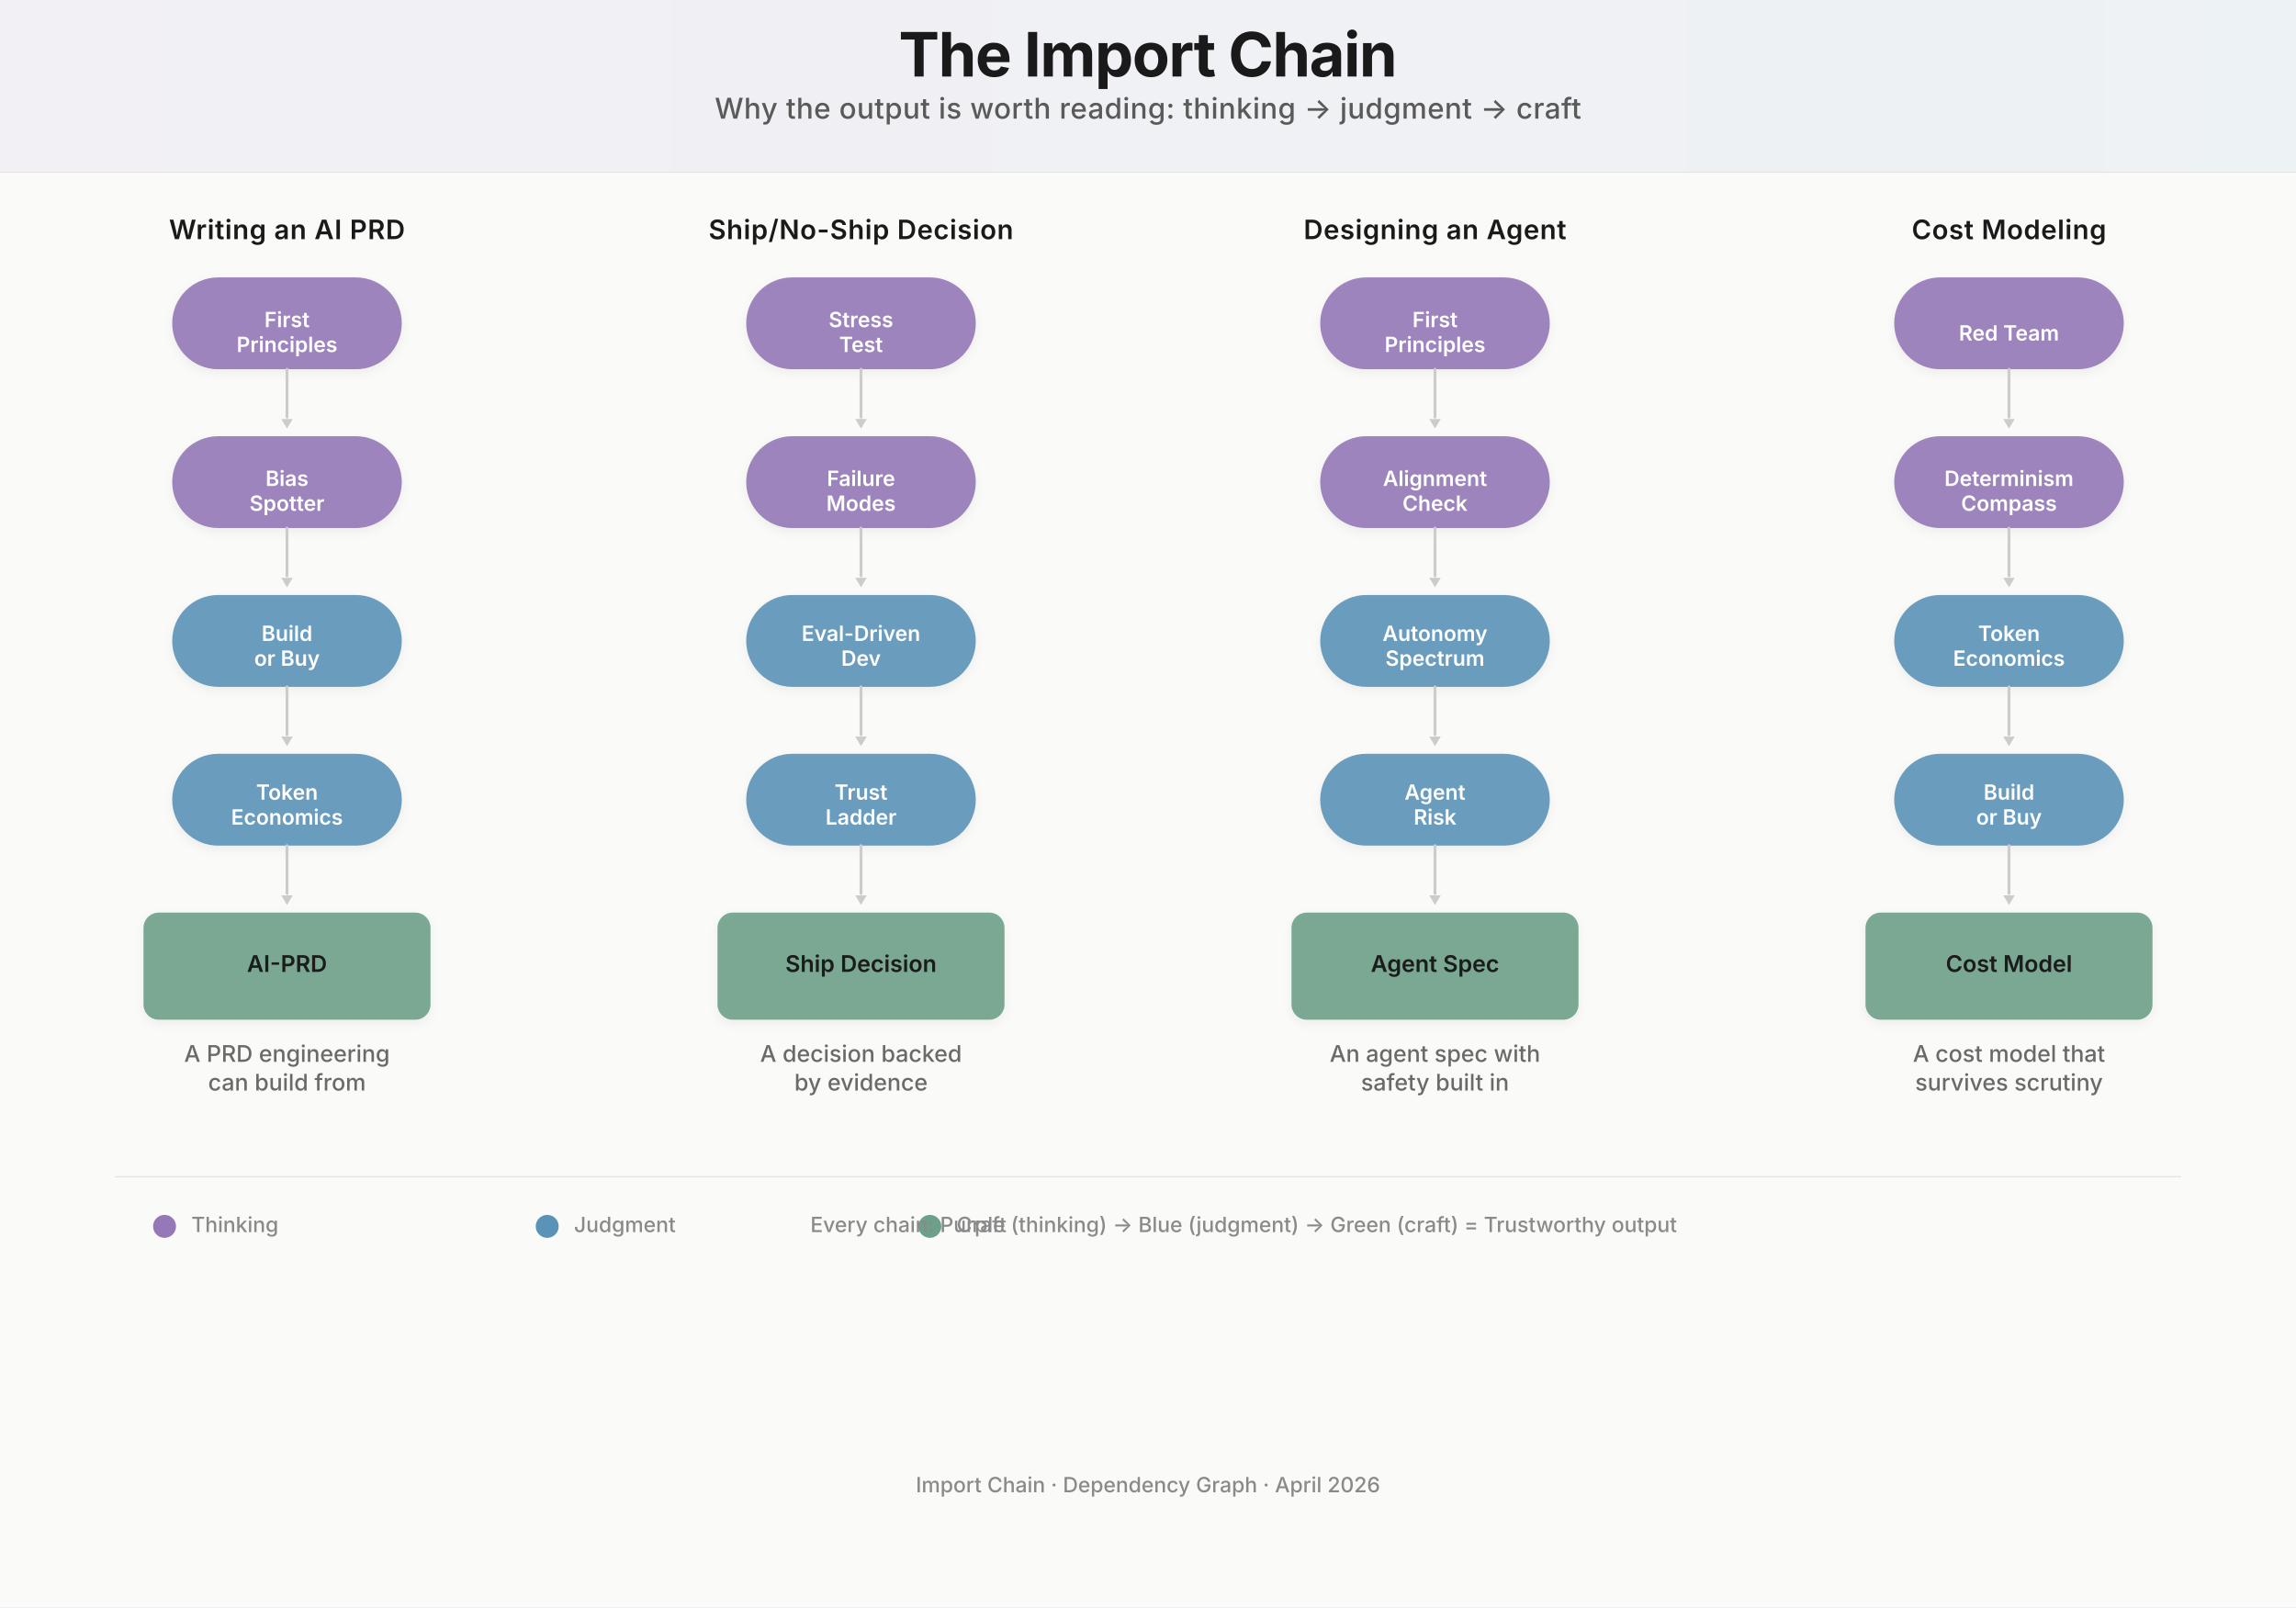
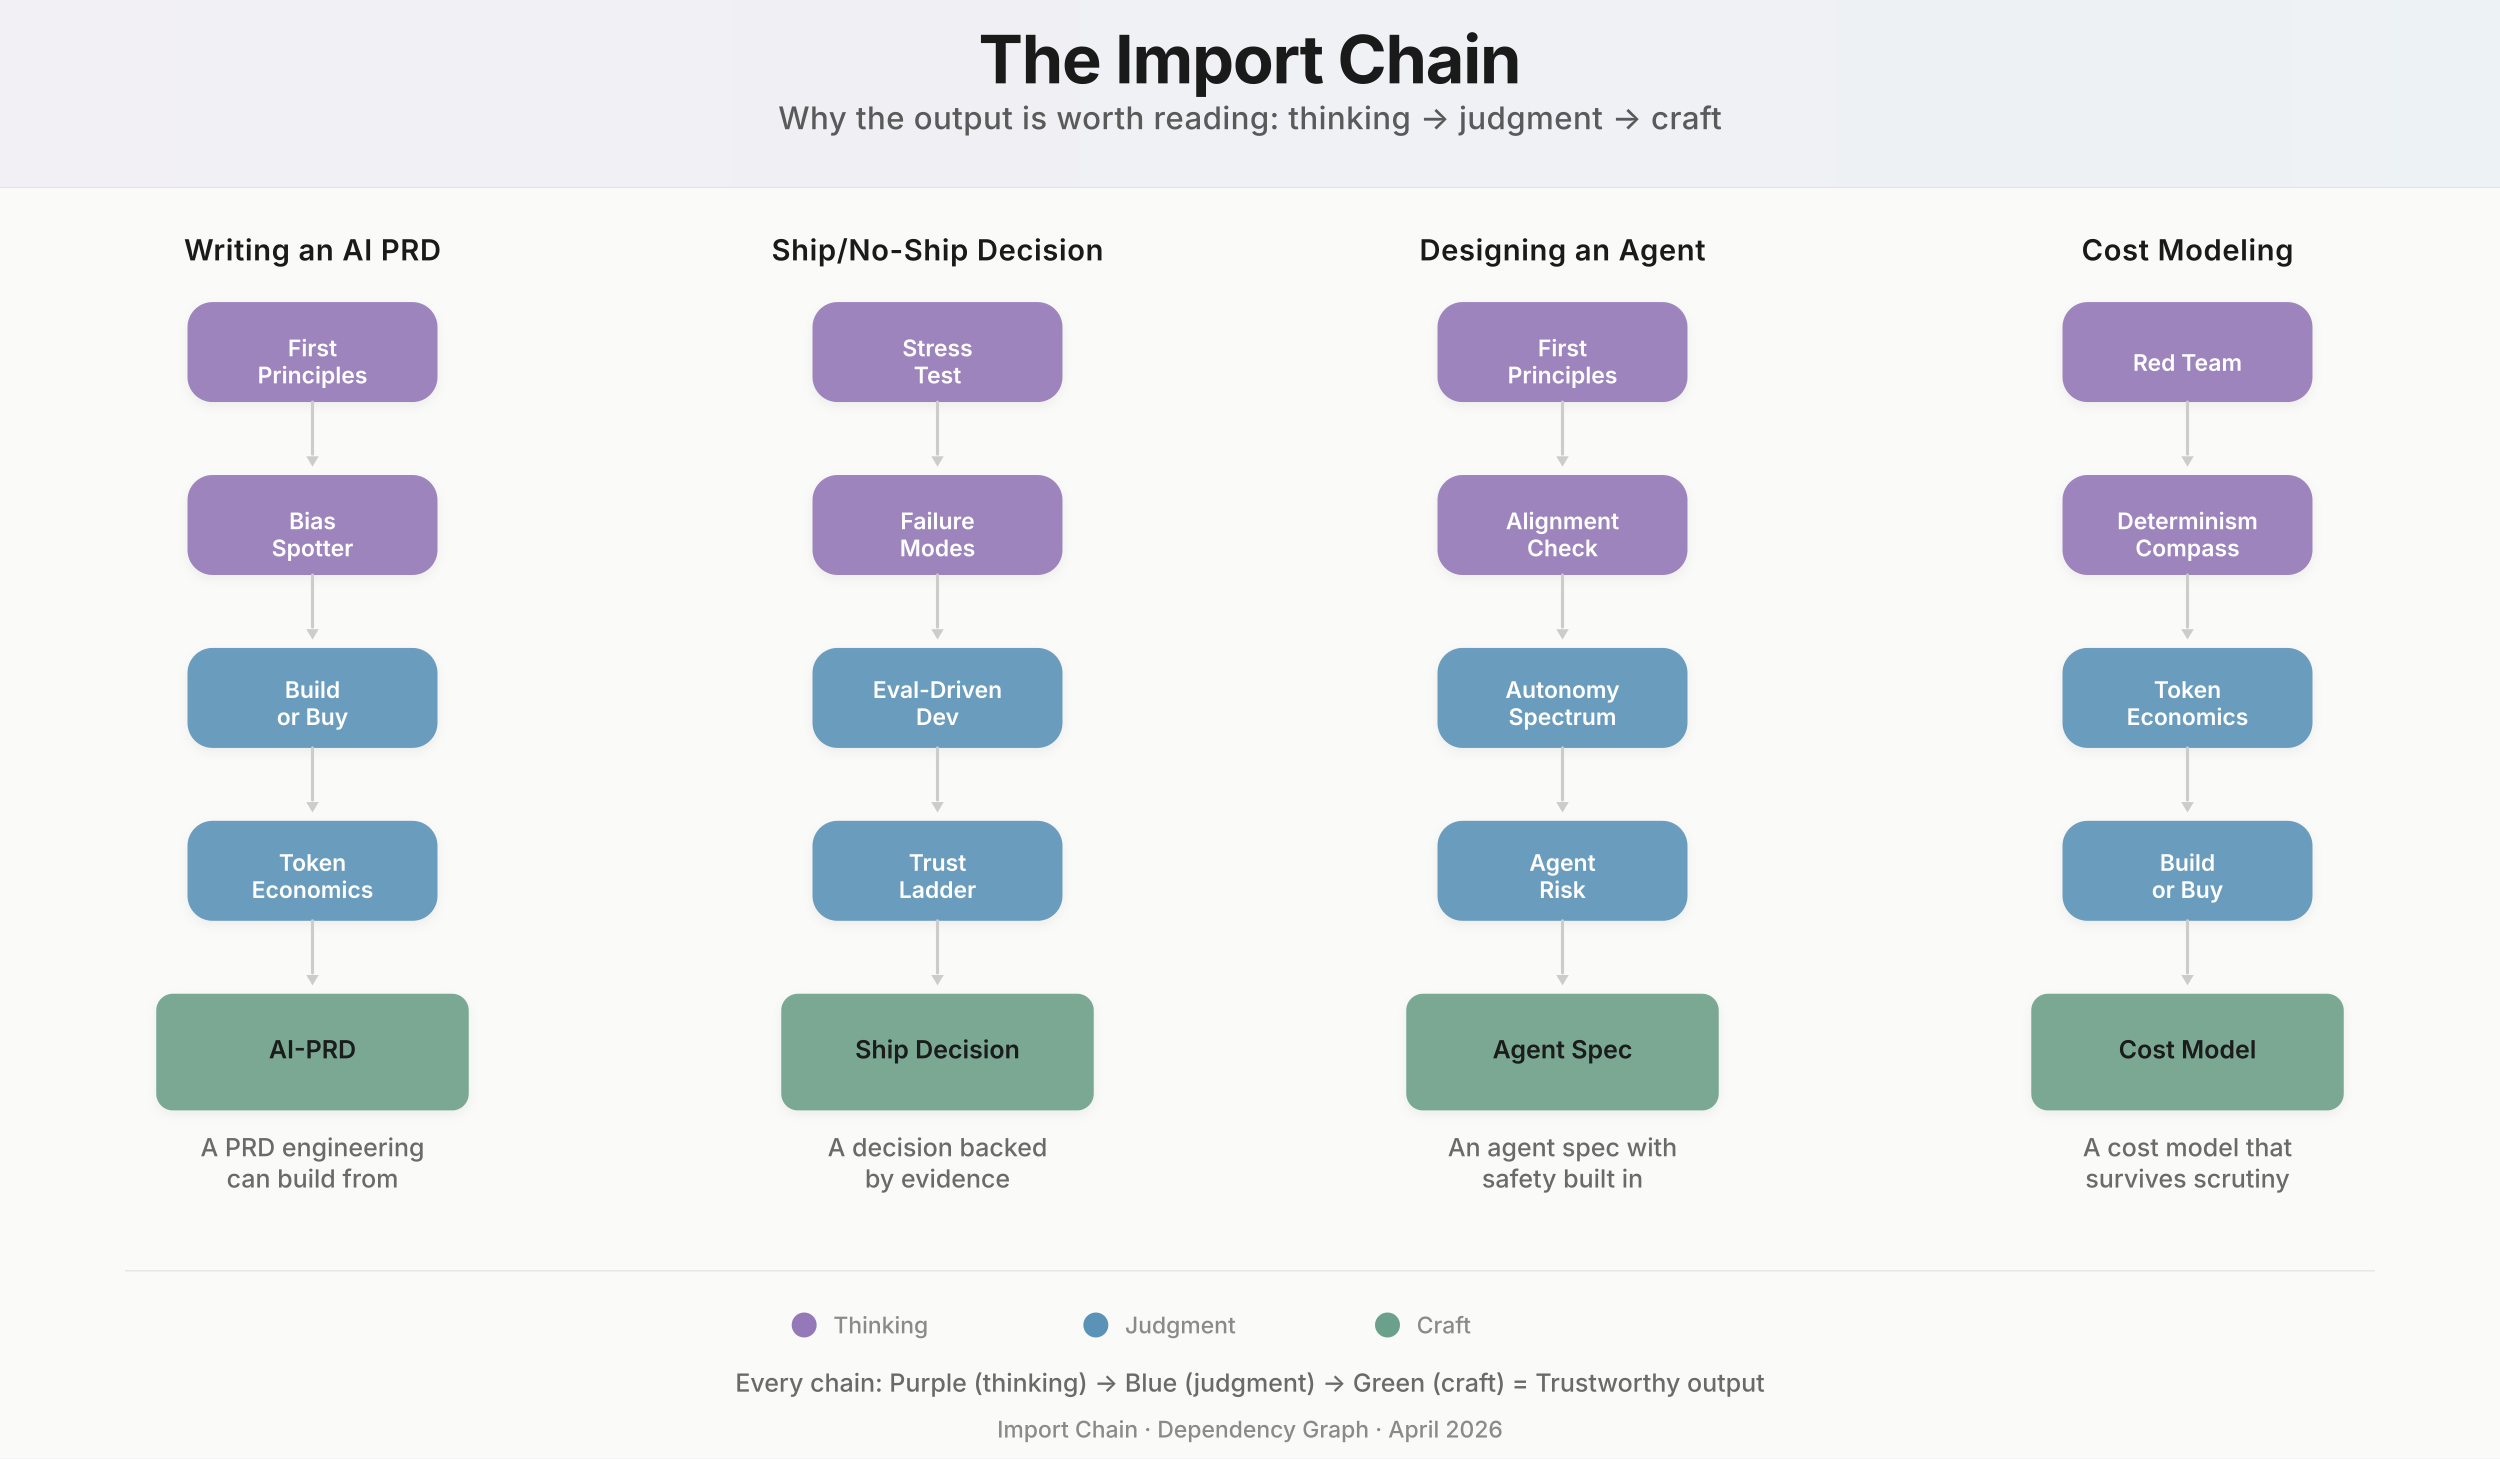
- <svg xmlns="http://www.w3.org/2000/svg" viewBox="0 0 1200 840" width="1200" height="840" role="img" aria-label="How skills compose: every output becomes the next skill's input without translation loss.">
+ <svg xmlns="http://www.w3.org/2000/svg" viewBox="0 0 1200 700" width="1200" height="700" role="img" aria-label="How skills compose: every output becomes the next skill's input without translation loss.">
  <defs>
    <filter id="softShadow" x="-50%" y="-50%" width="200%" height="200%">
      <feDropShadow dx="0" dy="2" stdDeviation="2.5" flood-opacity="0.06" />
    </filter>
    <linearGradient id="titleGrad" x1="0%" y1="0%" x2="100%" y2="0%">
      <stop offset="0%" stop-color="#9478B8" stop-opacity="0.08" />
      <stop offset="100%" stop-color="#5B92B8" stop-opacity="0.08" />
    </linearGradient>
  </defs>
-   <rect width="1200" height="840" fill="#FAFAF8" />
+   <rect width="1200" height="700" fill="#FAFAF8" />
  <rect width="1200" height="90" fill="url(#titleGrad)" />
  <line x1="0" y1="90" x2="1200" y2="90" stroke="#D4D0CC" stroke-width="0.5" opacity="0.5" />
  <text x="600" y="40" font-family="Inter, Segoe UI, sans-serif" font-size="32" font-weight="700" fill="#1A1A1A" letter-spacing="-0.6" text-anchor="middle">The Import Chain</text>
  <text x="600" y="62" font-family="Inter, Segoe UI, sans-serif" font-size="15" font-weight="500" fill="#5A5A5A" letter-spacing="0.2" text-anchor="middle">Why the output is worth reading: thinking → judgment → craft</text>
  <g id="columns">
    <g id="col1">
      <text x="150" y="125" font-family="Inter, Segoe UI, sans-serif" font-size="14" font-weight="600" fill="#1A1A1A" text-anchor="middle" letter-spacing="0.3">Writing an AI PRD</text>
      <g filter="url(#softShadow)">
-         <rect x="90" y="145" width="120" height="48" rx="24" fill="#9478B8" opacity="0.9" />
+         <rect x="90" y="145" width="120" height="48" rx="12" fill="#9478B8" opacity="0.9" />
        <text x="150" y="171" font-family="Inter, Segoe UI, sans-serif" font-size="11" font-weight="600" fill="#FFFFFF" text-anchor="middle">First</text>
        <text x="150" y="184" font-family="Inter, Segoe UI, sans-serif" font-size="11" font-weight="600" fill="#FFFFFF" text-anchor="middle">Principles</text>
      </g>
      <path d="M 150 193 L 150 218" stroke="#CCCCCC" stroke-width="1.5" fill="none" stroke-linecap="round" />
      <polygon points="150,224 147,219 153,219" fill="#CCCCCC" />
      <g filter="url(#softShadow)">
-         <rect x="90" y="228" width="120" height="48" rx="24" fill="#9478B8" opacity="0.9" />
+         <rect x="90" y="228" width="120" height="48" rx="12" fill="#9478B8" opacity="0.9" />
        <text x="150" y="254" font-family="Inter, Segoe UI, sans-serif" font-size="11" font-weight="600" fill="#FFFFFF" text-anchor="middle">Bias</text>
        <text x="150" y="267" font-family="Inter, Segoe UI, sans-serif" font-size="11" font-weight="600" fill="#FFFFFF" text-anchor="middle">Spotter</text>
      </g>
      <path d="M 150 276 L 150 301" stroke="#CCCCCC" stroke-width="1.5" fill="none" stroke-linecap="round" />
      <polygon points="150,307 147,302 153,302" fill="#CCCCCC" />
      <g filter="url(#softShadow)">
-         <rect x="90" y="311" width="120" height="48" rx="24" fill="#5B92B8" opacity="0.9" />
+         <rect x="90" y="311" width="120" height="48" rx="12" fill="#5B92B8" opacity="0.9" />
        <text x="150" y="335" font-family="Inter, Segoe UI, sans-serif" font-size="11" font-weight="600" fill="#FFFFFF" text-anchor="middle">Build</text>
        <text x="150" y="348" font-family="Inter, Segoe UI, sans-serif" font-size="11" font-weight="600" fill="#FFFFFF" text-anchor="middle">or Buy</text>
      </g>
      <path d="M 150 359 L 150 384" stroke="#CCCCCC" stroke-width="1.5" fill="none" stroke-linecap="round" />
      <polygon points="150,390 147,385 153,385" fill="#CCCCCC" />
      <g filter="url(#softShadow)">
-         <rect x="90" y="394" width="120" height="48" rx="24" fill="#5B92B8" opacity="0.9" />
+         <rect x="90" y="394" width="120" height="48" rx="12" fill="#5B92B8" opacity="0.9" />
        <text x="150" y="418" font-family="Inter, Segoe UI, sans-serif" font-size="11" font-weight="600" fill="#FFFFFF" text-anchor="middle">Token</text>
        <text x="150" y="431" font-family="Inter, Segoe UI, sans-serif" font-size="11" font-weight="600" fill="#FFFFFF" text-anchor="middle">Economics</text>
      </g>
      <path d="M 150 442 L 150 467" stroke="#CCCCCC" stroke-width="1.5" fill="none" stroke-linecap="round" />
      <polygon points="150,473 147,468 153,468" fill="#CCCCCC" />
      <g filter="url(#softShadow)">
        <rect x="75" y="477" width="150" height="56" rx="8" fill="#6BA08A" opacity="0.9" />
        <text x="150" y="508" font-family="Inter, Segoe UI, sans-serif" font-size="12" font-weight="600" fill="#1A1A1A" text-anchor="middle">AI-PRD</text>
      </g>
      <text x="150" y="555" font-family="Inter, Segoe UI, sans-serif" font-size="12" font-weight="500" fill="#6A6A6A" text-anchor="middle">A PRD engineering</text>
      <text x="150" y="570" font-family="Inter, Segoe UI, sans-serif" font-size="12" font-weight="500" fill="#6A6A6A" text-anchor="middle">can build from</text>
    </g>
    <g id="col2">
      <text x="450" y="125" font-family="Inter, Segoe UI, sans-serif" font-size="14" font-weight="600" fill="#1A1A1A" text-anchor="middle" letter-spacing="0.3">Ship/No-Ship Decision</text>
      <g filter="url(#softShadow)">
-         <rect x="390" y="145" width="120" height="48" rx="24" fill="#9478B8" opacity="0.9" />
+         <rect x="390" y="145" width="120" height="48" rx="12" fill="#9478B8" opacity="0.9" />
        <text x="450" y="171" font-family="Inter, Segoe UI, sans-serif" font-size="11" font-weight="600" fill="#FFFFFF" text-anchor="middle">Stress</text>
        <text x="450" y="184" font-family="Inter, Segoe UI, sans-serif" font-size="11" font-weight="600" fill="#FFFFFF" text-anchor="middle">Test</text>
      </g>
      <path d="M 450 193 L 450 218" stroke="#CCCCCC" stroke-width="1.5" fill="none" stroke-linecap="round" />
      <polygon points="450,224 447,219 453,219" fill="#CCCCCC" />
      <g filter="url(#softShadow)">
-         <rect x="390" y="228" width="120" height="48" rx="24" fill="#9478B8" opacity="0.9" />
+         <rect x="390" y="228" width="120" height="48" rx="12" fill="#9478B8" opacity="0.9" />
        <text x="450" y="254" font-family="Inter, Segoe UI, sans-serif" font-size="11" font-weight="600" fill="#FFFFFF" text-anchor="middle">Failure</text>
        <text x="450" y="267" font-family="Inter, Segoe UI, sans-serif" font-size="11" font-weight="600" fill="#FFFFFF" text-anchor="middle">Modes</text>
      </g>
      <path d="M 450 276 L 450 301" stroke="#CCCCCC" stroke-width="1.5" fill="none" stroke-linecap="round" />
      <polygon points="450,307 447,302 453,302" fill="#CCCCCC" />
      <g filter="url(#softShadow)">
-         <rect x="390" y="311" width="120" height="48" rx="24" fill="#5B92B8" opacity="0.9" />
+         <rect x="390" y="311" width="120" height="48" rx="12" fill="#5B92B8" opacity="0.9" />
        <text x="450" y="335" font-family="Inter, Segoe UI, sans-serif" font-size="11" font-weight="600" fill="#FFFFFF" text-anchor="middle">Eval-Driven</text>
        <text x="450" y="348" font-family="Inter, Segoe UI, sans-serif" font-size="11" font-weight="600" fill="#FFFFFF" text-anchor="middle">Dev</text>
      </g>
      <path d="M 450 359 L 450 384" stroke="#CCCCCC" stroke-width="1.5" fill="none" stroke-linecap="round" />
      <polygon points="450,390 447,385 453,385" fill="#CCCCCC" />
      <g filter="url(#softShadow)">
-         <rect x="390" y="394" width="120" height="48" rx="24" fill="#5B92B8" opacity="0.9" />
+         <rect x="390" y="394" width="120" height="48" rx="12" fill="#5B92B8" opacity="0.9" />
        <text x="450" y="418" font-family="Inter, Segoe UI, sans-serif" font-size="11" font-weight="600" fill="#FFFFFF" text-anchor="middle">Trust</text>
        <text x="450" y="431" font-family="Inter, Segoe UI, sans-serif" font-size="11" font-weight="600" fill="#FFFFFF" text-anchor="middle">Ladder</text>
      </g>
      <path d="M 450 442 L 450 467" stroke="#CCCCCC" stroke-width="1.5" fill="none" stroke-linecap="round" />
      <polygon points="450,473 447,468 453,468" fill="#CCCCCC" />
      <g filter="url(#softShadow)">
        <rect x="375" y="477" width="150" height="56" rx="8" fill="#6BA08A" opacity="0.9" />
        <text x="450" y="508" font-family="Inter, Segoe UI, sans-serif" font-size="12" font-weight="600" fill="#1A1A1A" text-anchor="middle">Ship Decision</text>
      </g>
      <text x="450" y="555" font-family="Inter, Segoe UI, sans-serif" font-size="12" font-weight="500" fill="#6A6A6A" text-anchor="middle">A decision backed</text>
      <text x="450" y="570" font-family="Inter, Segoe UI, sans-serif" font-size="12" font-weight="500" fill="#6A6A6A" text-anchor="middle">by evidence</text>
    </g>
    <g id="col3">
      <text x="750" y="125" font-family="Inter, Segoe UI, sans-serif" font-size="14" font-weight="600" fill="#1A1A1A" text-anchor="middle" letter-spacing="0.3">Designing an Agent</text>
      <g filter="url(#softShadow)">
-         <rect x="690" y="145" width="120" height="48" rx="24" fill="#9478B8" opacity="0.9" />
+         <rect x="690" y="145" width="120" height="48" rx="12" fill="#9478B8" opacity="0.9" />
        <text x="750" y="171" font-family="Inter, Segoe UI, sans-serif" font-size="11" font-weight="600" fill="#FFFFFF" text-anchor="middle">First</text>
        <text x="750" y="184" font-family="Inter, Segoe UI, sans-serif" font-size="11" font-weight="600" fill="#FFFFFF" text-anchor="middle">Principles</text>
      </g>
      <path d="M 750 193 L 750 218" stroke="#CCCCCC" stroke-width="1.5" fill="none" stroke-linecap="round" />
      <polygon points="750,224 747,219 753,219" fill="#CCCCCC" />
      <g filter="url(#softShadow)">
-         <rect x="690" y="228" width="120" height="48" rx="24" fill="#9478B8" opacity="0.9" />
+         <rect x="690" y="228" width="120" height="48" rx="12" fill="#9478B8" opacity="0.9" />
        <text x="750" y="254" font-family="Inter, Segoe UI, sans-serif" font-size="11" font-weight="600" fill="#FFFFFF" text-anchor="middle">Alignment</text>
        <text x="750" y="267" font-family="Inter, Segoe UI, sans-serif" font-size="11" font-weight="600" fill="#FFFFFF" text-anchor="middle">Check</text>
      </g>
      <path d="M 750 276 L 750 301" stroke="#CCCCCC" stroke-width="1.5" fill="none" stroke-linecap="round" />
      <polygon points="750,307 747,302 753,302" fill="#CCCCCC" />
      <g filter="url(#softShadow)">
-         <rect x="690" y="311" width="120" height="48" rx="24" fill="#5B92B8" opacity="0.9" />
+         <rect x="690" y="311" width="120" height="48" rx="12" fill="#5B92B8" opacity="0.9" />
        <text x="750" y="335" font-family="Inter, Segoe UI, sans-serif" font-size="11" font-weight="600" fill="#FFFFFF" text-anchor="middle">Autonomy</text>
        <text x="750" y="348" font-family="Inter, Segoe UI, sans-serif" font-size="11" font-weight="600" fill="#FFFFFF" text-anchor="middle">Spectrum</text>
      </g>
      <path d="M 750 359 L 750 384" stroke="#CCCCCC" stroke-width="1.5" fill="none" stroke-linecap="round" />
      <polygon points="750,390 747,385 753,385" fill="#CCCCCC" />
      <g filter="url(#softShadow)">
-         <rect x="690" y="394" width="120" height="48" rx="24" fill="#5B92B8" opacity="0.9" />
+         <rect x="690" y="394" width="120" height="48" rx="12" fill="#5B92B8" opacity="0.9" />
        <text x="750" y="418" font-family="Inter, Segoe UI, sans-serif" font-size="11" font-weight="600" fill="#FFFFFF" text-anchor="middle">Agent</text>
        <text x="750" y="431" font-family="Inter, Segoe UI, sans-serif" font-size="11" font-weight="600" fill="#FFFFFF" text-anchor="middle">Risk</text>
      </g>
      <path d="M 750 442 L 750 467" stroke="#CCCCCC" stroke-width="1.5" fill="none" stroke-linecap="round" />
      <polygon points="750,473 747,468 753,468" fill="#CCCCCC" />
      <g filter="url(#softShadow)">
        <rect x="675" y="477" width="150" height="56" rx="8" fill="#6BA08A" opacity="0.9" />
        <text x="750" y="508" font-family="Inter, Segoe UI, sans-serif" font-size="12" font-weight="600" fill="#1A1A1A" text-anchor="middle">Agent Spec</text>
      </g>
      <text x="750" y="555" font-family="Inter, Segoe UI, sans-serif" font-size="12" font-weight="500" fill="#6A6A6A" text-anchor="middle">An agent spec with</text>
      <text x="750" y="570" font-family="Inter, Segoe UI, sans-serif" font-size="12" font-weight="500" fill="#6A6A6A" text-anchor="middle">safety built in</text>
    </g>
    <g id="col4">
      <text x="1050" y="125" font-family="Inter, Segoe UI, sans-serif" font-size="14" font-weight="600" fill="#1A1A1A" text-anchor="middle" letter-spacing="0.3">Cost Modeling</text>
      <g filter="url(#softShadow)">
-         <rect x="990" y="145" width="120" height="48" rx="24" fill="#9478B8" opacity="0.9" />
+         <rect x="990" y="145" width="120" height="48" rx="12" fill="#9478B8" opacity="0.9" />
        <text x="1050" y="178" font-family="Inter, Segoe UI, sans-serif" font-size="11" font-weight="600" fill="#FFFFFF" text-anchor="middle">Red Team</text>
      </g>
      <path d="M 1050 193 L 1050 218" stroke="#CCCCCC" stroke-width="1.5" fill="none" stroke-linecap="round" />
      <polygon points="1050,224 1047,219 1053,219" fill="#CCCCCC" />
      <g filter="url(#softShadow)">
-         <rect x="990" y="228" width="120" height="48" rx="24" fill="#9478B8" opacity="0.9" />
+         <rect x="990" y="228" width="120" height="48" rx="12" fill="#9478B8" opacity="0.9" />
        <text x="1050" y="254" font-family="Inter, Segoe UI, sans-serif" font-size="11" font-weight="600" fill="#FFFFFF" text-anchor="middle">Determinism</text>
        <text x="1050" y="267" font-family="Inter, Segoe UI, sans-serif" font-size="11" font-weight="600" fill="#FFFFFF" text-anchor="middle">Compass</text>
      </g>
      <path d="M 1050 276 L 1050 301" stroke="#CCCCCC" stroke-width="1.5" fill="none" stroke-linecap="round" />
      <polygon points="1050,307 1047,302 1053,302" fill="#CCCCCC" />
      <g filter="url(#softShadow)">
-         <rect x="990" y="311" width="120" height="48" rx="24" fill="#5B92B8" opacity="0.9" />
+         <rect x="990" y="311" width="120" height="48" rx="12" fill="#5B92B8" opacity="0.9" />
        <text x="1050" y="335" font-family="Inter, Segoe UI, sans-serif" font-size="11" font-weight="600" fill="#FFFFFF" text-anchor="middle">Token</text>
        <text x="1050" y="348" font-family="Inter, Segoe UI, sans-serif" font-size="11" font-weight="600" fill="#FFFFFF" text-anchor="middle">Economics</text>
      </g>
      <path d="M 1050 359 L 1050 384" stroke="#CCCCCC" stroke-width="1.5" fill="none" stroke-linecap="round" />
      <polygon points="1050,390 1047,385 1053,385" fill="#CCCCCC" />
      <g filter="url(#softShadow)">
-         <rect x="990" y="394" width="120" height="48" rx="24" fill="#5B92B8" opacity="0.9" />
+         <rect x="990" y="394" width="120" height="48" rx="12" fill="#5B92B8" opacity="0.9" />
        <text x="1050" y="418" font-family="Inter, Segoe UI, sans-serif" font-size="11" font-weight="600" fill="#FFFFFF" text-anchor="middle">Build</text>
        <text x="1050" y="431" font-family="Inter, Segoe UI, sans-serif" font-size="11" font-weight="600" fill="#FFFFFF" text-anchor="middle">or Buy</text>
      </g>
      <path d="M 1050 442 L 1050 467" stroke="#CCCCCC" stroke-width="1.5" fill="none" stroke-linecap="round" />
      <polygon points="1050,473 1047,468 1053,468" fill="#CCCCCC" />
      <g filter="url(#softShadow)">
        <rect x="975" y="477" width="150" height="56" rx="8" fill="#6BA08A" opacity="0.9" />
        <text x="1050" y="508" font-family="Inter, Segoe UI, sans-serif" font-size="12" font-weight="600" fill="#1A1A1A" text-anchor="middle">Cost Model</text>
      </g>
      <text x="1050" y="555" font-family="Inter, Segoe UI, sans-serif" font-size="12" font-weight="500" fill="#6A6A6A" text-anchor="middle">A cost model that</text>
      <text x="1050" y="570" font-family="Inter, Segoe UI, sans-serif" font-size="12" font-weight="500" fill="#6A6A6A" text-anchor="middle">survives scrutiny</text>
    </g>
  </g>
  <g id="legend">
-     <line x1="60" y1="615" x2="1140" y2="615" stroke="#E0DCDA" stroke-width="0.5" />
+     <line x1="60" y1="610" x2="1140" y2="610" stroke="#E0DCDA" stroke-width="0.5" />
    <g>
-       <rect x="80" y="635" width="12" height="12" rx="6" fill="#9478B8" />
-       <text x="100" y="644" font-family="Inter, Segoe UI, sans-serif" font-size="11" font-weight="500" fill="#8A8A8A" text-anchor="start">Thinking</text>
-       <rect x="280" y="635" width="12" height="12" rx="6" fill="#5B92B8" />
-       <text x="300" y="644" font-family="Inter, Segoe UI, sans-serif" font-size="11" font-weight="500" fill="#8A8A8A" text-anchor="start">Judgment</text>
-       <rect x="480" y="635" width="12" height="12" rx="6" fill="#6BA08A" />
-       <text x="500" y="644" font-family="Inter, Segoe UI, sans-serif" font-size="11" font-weight="500" fill="#8A8A8A" text-anchor="start">Craft</text>
-       <text x="650" y="644" font-family="Inter, Segoe UI, sans-serif" font-size="11" font-weight="500" fill="#8A8A8A" text-anchor="middle">Every chain: Purple (thinking) → Blue (judgment) → Green (craft) = Trustworthy output</text>
+       <rect x="380" y="630" width="12" height="12" rx="6" fill="#9478B8" />
+       <text x="400" y="640" font-family="Inter, Segoe UI, sans-serif" font-size="11" font-weight="500" fill="#8A8A8A" text-anchor="start">Thinking</text>
+       <rect x="520" y="630" width="12" height="12" rx="6" fill="#5B92B8" />
+       <text x="540" y="640" font-family="Inter, Segoe UI, sans-serif" font-size="11" font-weight="500" fill="#8A8A8A" text-anchor="start">Judgment</text>
+       <rect x="660" y="630" width="12" height="12" rx="6" fill="#6BA08A" />
+       <text x="680" y="640" font-family="Inter, Segoe UI, sans-serif" font-size="11" font-weight="500" fill="#8A8A8A" text-anchor="start">Craft</text>
+       <text x="600" y="668" font-family="Inter, Segoe UI, sans-serif" font-size="12" font-weight="500" fill="#6A6A6A" text-anchor="middle">Every chain: Purple (thinking) → Blue (judgment) → Green (craft) = Trustworthy output</text>
    </g>
  </g>
-   <text x="600" y="780" font-family="Inter, Segoe UI, sans-serif" font-size="11" font-weight="500" fill="#8A8A8A" text-anchor="middle">Import Chain · Dependency Graph · April 2026</text>
+   <text x="600" y="690" font-family="Inter, Segoe UI, sans-serif" font-size="11" font-weight="500" fill="#8A8A8A" text-anchor="middle">Import Chain · Dependency Graph · April 2026</text>
</svg>
